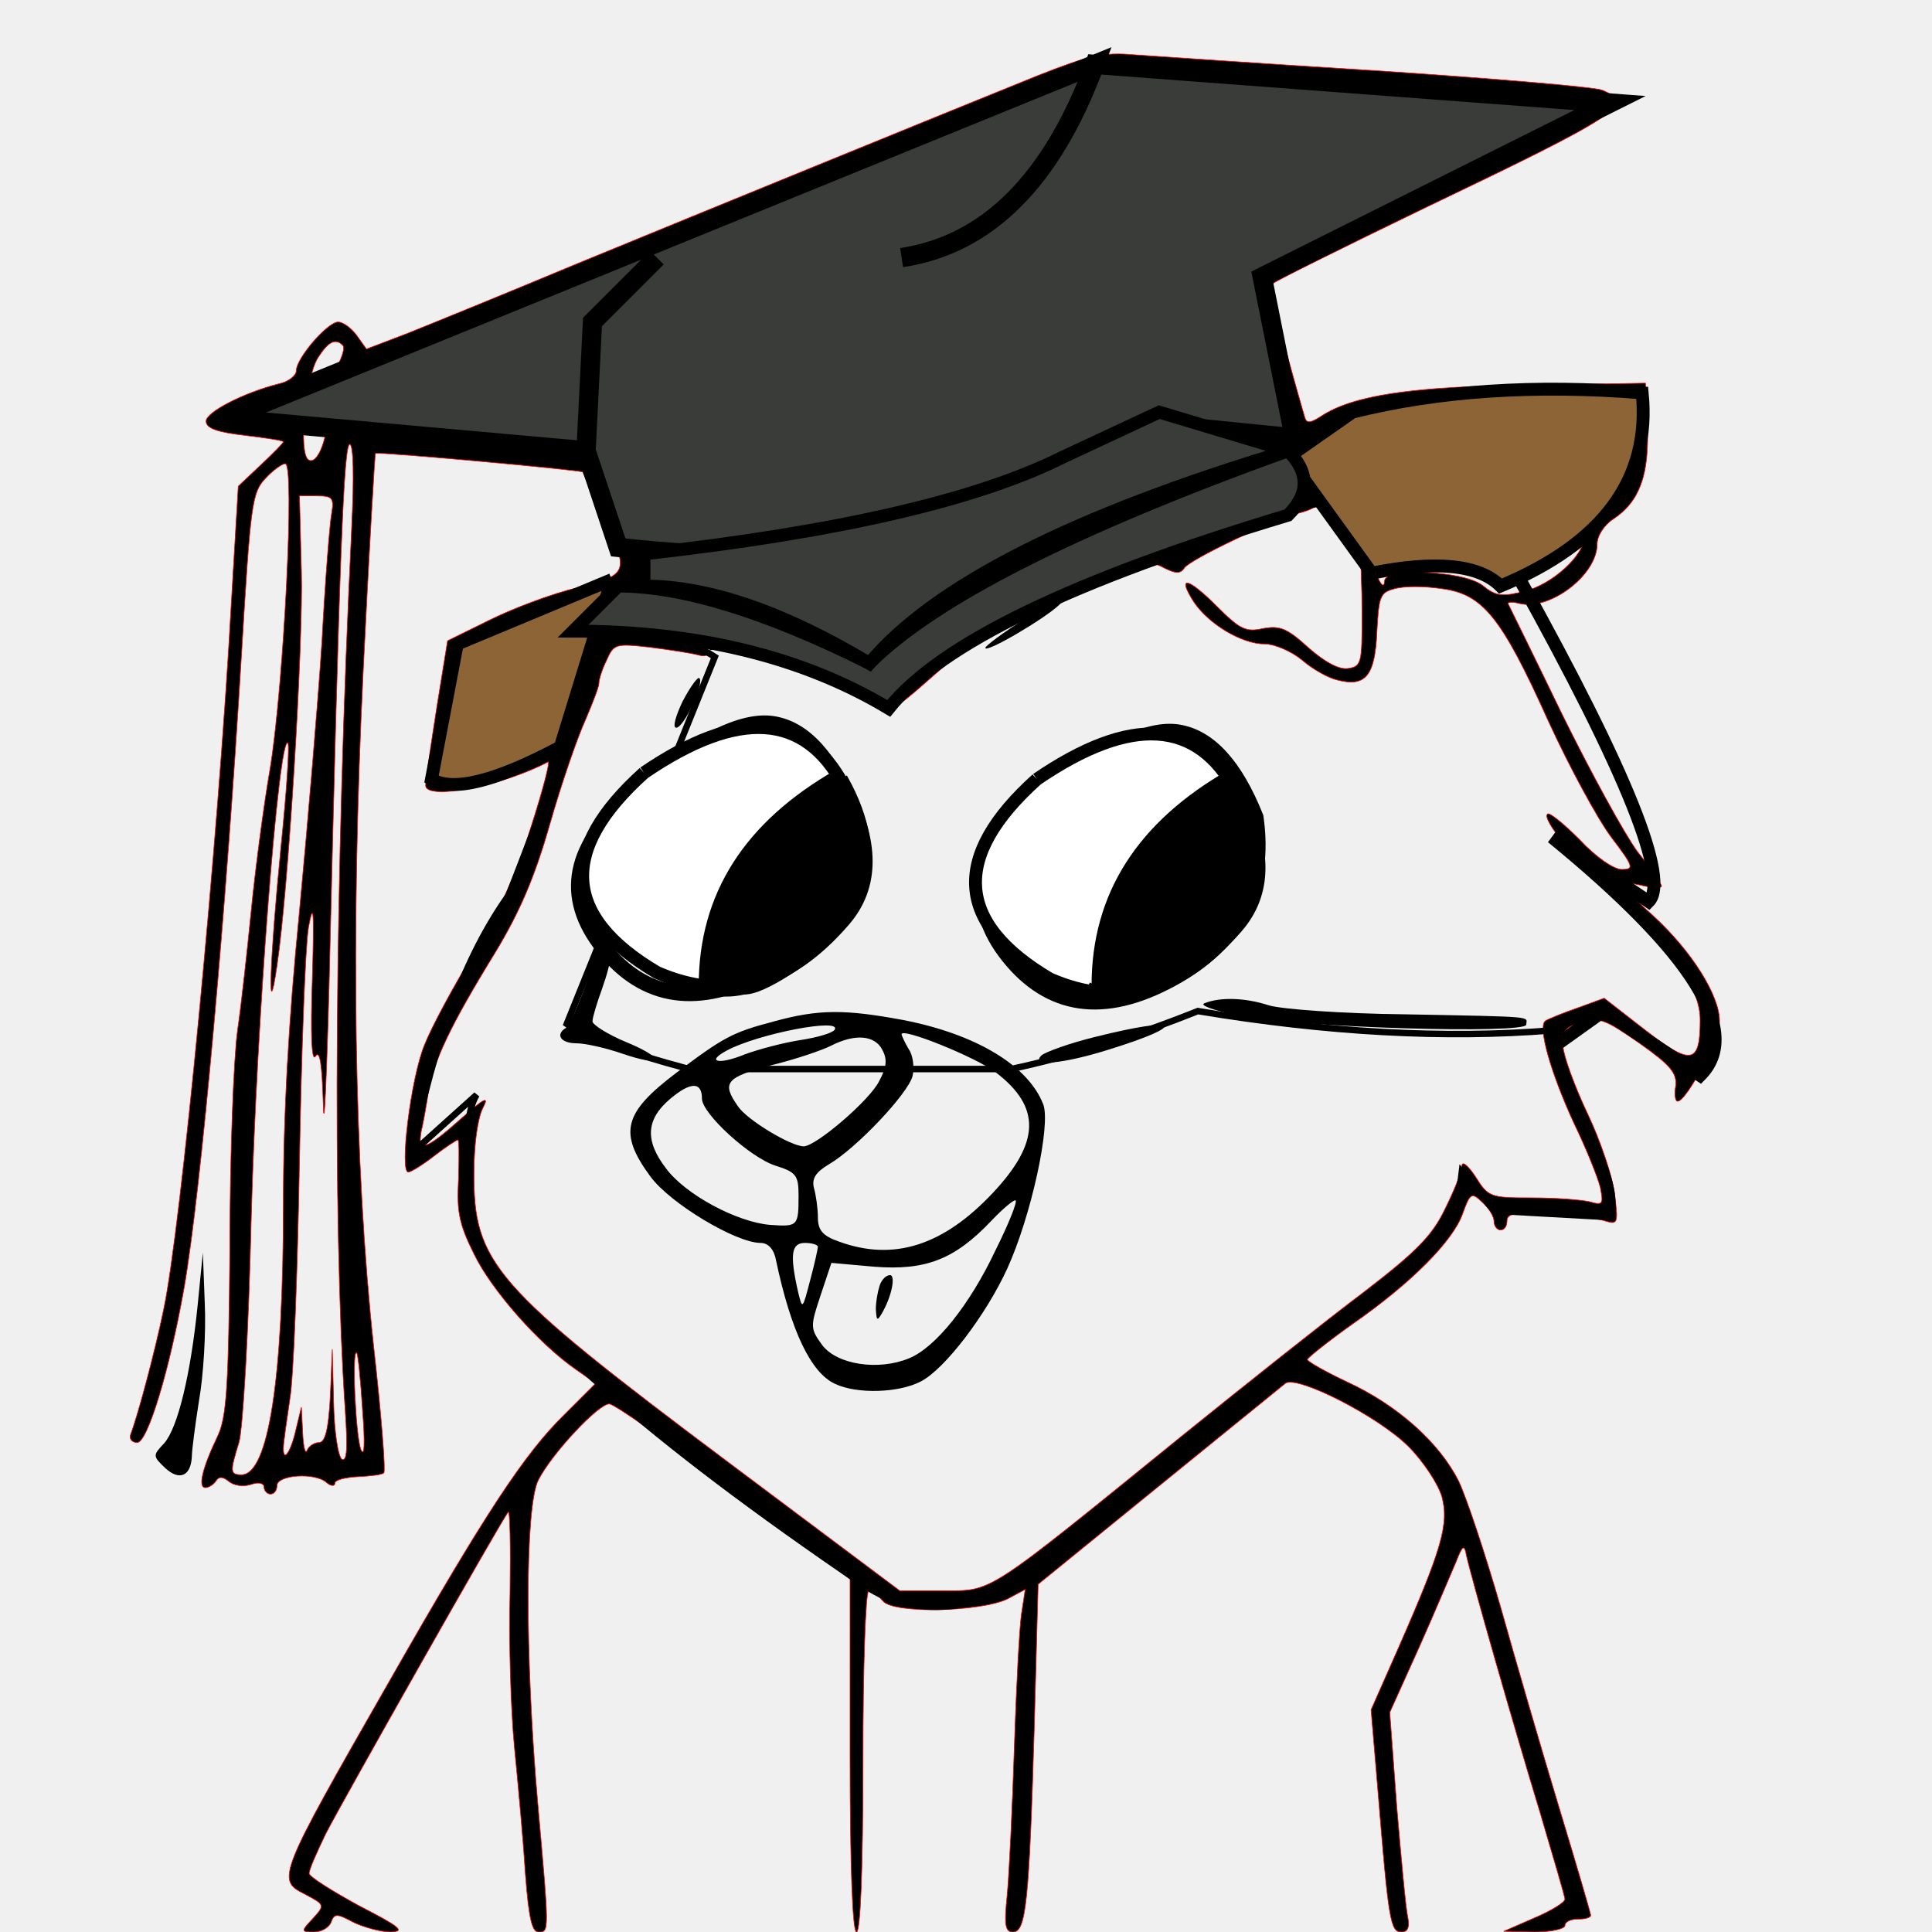
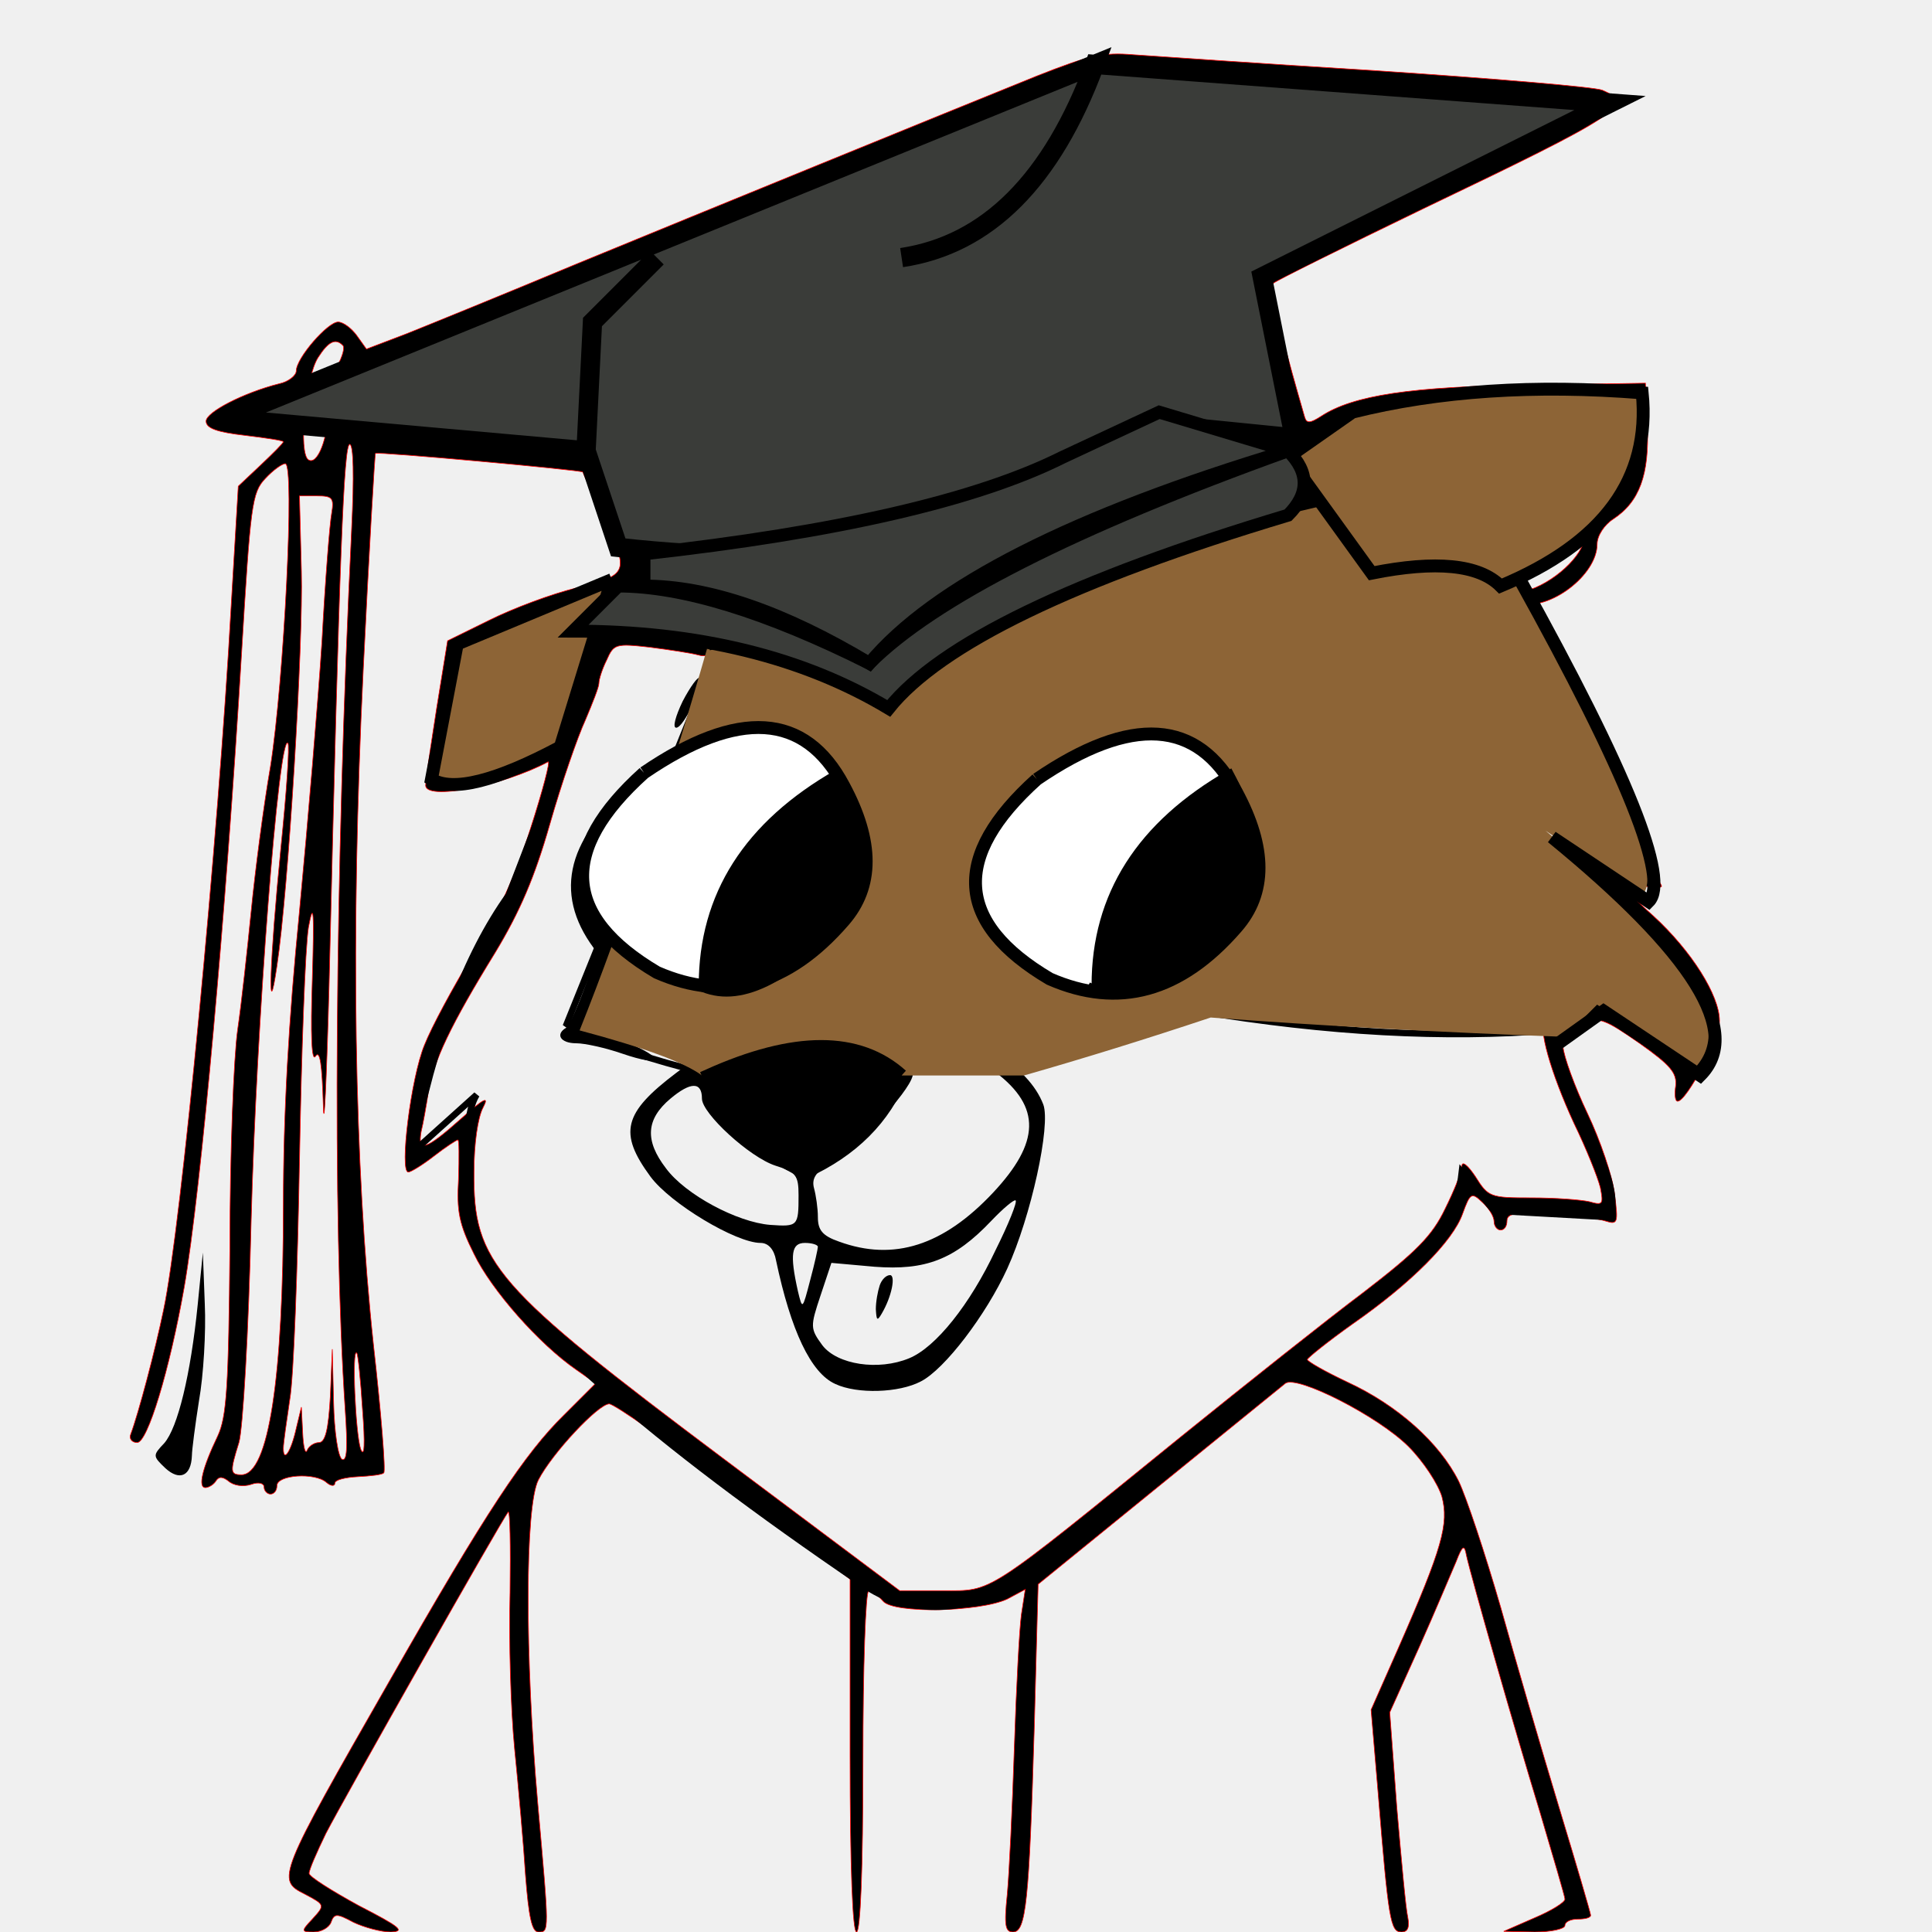
<svg xmlns="http://www.w3.org/2000/svg" version="1.0" width="300pt" height="300pt" viewBox="0 0 300 300" preserveAspectRatio="xMidYMid meet">
  <g transform="translate(0,300) scale(0.1,-0.1)" fill="#000000" stroke="none">
    <path stroke="red" d="M1610 2882 c-163 -66 -506 -206 -715 -292 -110 -46 -228 -94 -263 -108 l-63 -24 -15 21 c-8 11 -21 21 -29 21 -16 0 -65 -56 -65 -76 0 -7 -12 -17 -27 -20 -55 -14 -113 -44 -113 -58 0 -11 17 -17 60 -22 33 -4 60 -8 60 -10 0 -2 -16 -18 -35 -36 l-35 -33 -11 -185 c-20 -362 -78 -968 -105 -1094 -13 -63 -39 -161 -51 -193 -3 -7 2 -13 10 -13 16 0 50 111 73 241 26 150 65 583 89 983 14 232 16 251 37 273 12 13 26 23 31 23 15 0 -2 -337 -23 -470 -11 -63 -24 -164 -30 -225 -6 -60 -15 -143 -21 -184 -6 -41 -12 -192 -12 -335 -2 -221 -5 -266 -19 -296 -24 -50 -31 -80 -19 -80 5 0 13 5 16 10 5 8 11 7 20 0 8 -7 23 -9 35 -5 11 4 20 2 20 -4 0 -6 5 -11 10 -11 6 0 10 6 10 13 0 17 59 21 77 5 7 -6 13 -6 13 -1 0 5 16 9 36 10 19 1 38 3 40 6 3 3 -4 92 -16 198 -30 279 -36 638 -16 1048 9 184 18 336 19 337 3 3 321 -26 322 -29 0 -1 14 -31 30 -66 43 -91 42 -93 -40 -114 -38 -9 -99 -32 -135 -50 l-65 -32 -17 -105 c-9 -58 -17 -111 -17 -119 -2 -25 121 -1 190 36 4 2 -8 -44 -27 -103 -23 -73 -52 -136 -90 -197 -30 -49 -64 -112 -75 -140 -21 -51 -39 -197 -25 -197 4 0 22 11 40 25 18 14 35 25 37 25 2 0 2 -27 1 -61 -3 -50 1 -70 24 -116 27 -56 101 -140 159 -180 l30 -21 -49 -49 c-61 -60 -121 -150 -271 -413 -174 -304 -176 -309 -132 -331 32 -17 32 -17 12 -39 -18 -19 -17 -20 2 -20 12 0 24 7 27 15 5 14 9 14 35 0 17 -8 43 -15 58 -15 23 1 14 8 -50 41 -42 23 -77 45 -77 50 0 6 12 33 26 62 29 56 273 487 283 499 3 4 4 -52 3 -125 -2 -73 1 -181 7 -242 6 -60 14 -149 17 -197 5 -65 10 -88 20 -88 17 0 17 -2 -1 200 -20 228 -20 461 1 502 21 41 93 118 110 118 8 0 95 -61 194 -136 l180 -136 0 -274 c0 -176 4 -274 10 -274 6 0 10 95 10 265 0 146 4 265 9 265 5 0 14 -7 22 -16 16 -20 150 -17 193 3 l28 15 -6 -39 c-3 -21 -8 -114 -11 -208 -3 -93 -8 -196 -11 -227 -5 -48 -3 -58 9 -58 20 0 25 45 33 317 l6 223 187 152 c102 83 191 155 197 160 18 13 144 -51 191 -98 23 -23 46 -58 52 -78 11 -42 1 -79 -68 -236 l-42 -95 11 -130 c16 -196 19 -215 36 -215 10 0 13 7 10 23 -3 12 -10 89 -17 170 l-11 148 46 102 c25 56 50 116 57 132 10 26 13 27 16 10 8 -36 74 -267 114 -398 21 -71 39 -132 39 -136 0 -5 -21 -18 -47 -29 l-48 -21 48 -1 c26 0 47 5 47 10 0 6 9 10 20 10 11 0 20 2 20 6 0 3 -22 78 -49 167 -27 89 -68 230 -91 312 -24 83 -53 170 -65 195 -30 60 -95 118 -173 154 -34 16 -62 32 -62 35 1 3 32 28 70 55 92 64 156 129 171 171 12 33 14 34 31 18 10 -9 18 -22 18 -30 0 -7 5 -13 10 -13 6 0 10 6 10 14 0 12 13 14 67 11 36 -3 75 -7 86 -11 19 -6 20 -3 14 42 -3 27 -22 83 -42 125 -20 42 -37 89 -38 104 -2 24 3 30 29 38 27 8 37 4 90 -33 48 -34 58 -46 56 -66 -2 -13 -1 -24 3 -24 14 0 65 97 65 125 0 39 -43 108 -103 163 -26 23 -47 45 -47 48 0 3 14 3 30 -1 17 -4 30 -4 30 -1 0 3 -16 27 -37 53 -20 27 -72 122 -117 213 -44 91 -82 168 -84 172 -2 3 6 4 17 1 47 -12 121 44 121 92 0 13 11 30 25 39 41 27 56 69 53 144 l-3 67 -180 -3 c-183 -2 -274 -16 -323 -48 -17 -11 -23 -12 -26 -2 -2 7 -16 55 -30 107 -15 52 -24 97 -19 101 4 4 109 56 233 116 305 146 330 162 278 184 -13 5 -169 18 -348 30 -179 11 -350 23 -380 25 -47 4 -69 -1 -150 -33z m67 -84 c-56 -79 -81 -102 -187 -172 -47 -31 -81 -56 -76 -56 4 0 36 13 71 30 77 37 149 100 217 192 l52 70 65 -6 c37 -3 111 -9 166 -12 348 -23 439 -31 420 -39 -11 -4 -120 -57 -242 -116 -170 -82 -223 -112 -223 -126 0 -10 14 -63 30 -118 16 -55 30 -103 30 -107 0 -4 -51 -8 -112 -10 -113 -4 -113 -4 -283 -72 -154 -61 -183 -69 -305 -86 -74 -10 -172 -21 -217 -25 l-81 -7 -35 75 c-19 41 -38 77 -43 80 -5 3 -9 46 -8 96 l1 90 39 44 c21 24 55 51 74 59 19 9 172 71 340 138 168 68 314 129 324 136 35 24 30 6 -17 -58z m-747 -275 c-51 -45 -52 -47 -45 -89 3 -25 1 -61 -6 -85 l-13 -41 -60 5 c-34 4 -100 9 -148 13 l-88 7 0 28 c0 34 2 35 195 114 77 31 156 65 175 76 19 10 37 18 39 19 2 0 -20 -21 -49 -47z m-398 -59 c4 -3 0 -17 -8 -32 -8 -15 -14 -44 -14 -64 0 -48 -17 -91 -31 -82 -16 10 -5 128 15 159 16 25 27 30 38 19z m36 -48 c-12 -9 -18 -27 -18 -52 0 -22 -4 -34 -9 -28 -14 15 -1 82 18 87 26 7 27 7 9 -7z m1967 -87 c0 -70 -22 -104 -83 -131 -39 -18 -56 -20 -121 -13 -42 5 -110 8 -151 9 l-75 1 5 -35 c3 -19 5 -71 5 -115 0 -75 -1 -80 -22 -83 -14 -2 -36 10 -61 32 -33 30 -44 35 -71 30 -27 -6 -36 -1 -72 35 -45 45 -62 48 -35 6 23 -34 74 -65 110 -65 15 0 41 -11 58 -25 16 -14 41 -28 55 -31 43 -11 58 6 61 74 3 57 5 62 28 68 14 4 46 4 72 0 64 -8 93 -43 166 -205 33 -72 77 -153 98 -181 35 -46 36 -50 16 -50 -12 0 -40 19 -65 46 -25 25 -47 43 -50 40 -9 -8 40 -68 104 -128 96 -91 133 -144 133 -192 0 -69 -14 -71 -86 -15 l-63 49 -41 -15 c-23 -8 -45 -17 -50 -20 -13 -8 8 -81 44 -159 19 -39 37 -84 41 -100 5 -26 4 -28 -17 -22 -13 3 -53 6 -90 6 -64 0 -67 1 -87 33 -12 18 -21 25 -21 16 0 -8 -12 -38 -26 -66 -20 -42 -45 -67 -127 -130 -56 -42 -183 -143 -282 -223 -308 -250 -293 -240 -371 -240 l-67 0 -271 203 c-360 270 -391 306 -390 447 0 44 6 85 14 100 10 19 2 15 -35 -18 -54 -48 -67 -52 -61 -19 3 12 8 40 11 61 8 48 35 105 104 217 38 63 61 116 85 200 18 63 43 135 55 161 11 26 21 51 21 57 0 6 5 22 12 36 11 25 14 26 67 20 31 -4 64 -9 75 -12 11 -3 16 -1 12 5 -4 6 9 8 36 5 91 -10 140 -26 191 -64 58 -44 49 -46 139 33 71 61 213 149 224 138 5 -5 28 -1 54 11 37 17 48 18 68 7 18 -9 25 -9 31 0 8 13 142 77 184 87 21 6 27 13 27 36 0 17 -8 33 -20 42 -16 11 -18 16 -8 24 24 19 93 51 128 58 36 8 290 23 350 21 l35 -1 0 -56z m-1989 -151 c-26 -536 -30 -1071 -10 -1367 4 -59 3 -81 -5 -77 -6 4 -12 42 -13 89 l-2 82 -3 -72 c-3 -54 -8 -73 -18 -73 -7 0 -16 -6 -18 -12 -3 -7 -6 5 -7 27 l-2 40 -8 -33 c-8 -36 -20 -54 -20 -31 0 8 5 42 10 76 6 34 12 201 15 370 3 169 9 333 14 363 8 43 9 26 6 -80 -3 -88 -1 -130 5 -120 7 10 10 -13 12 -75 1 -49 5 34 9 185 16 672 23 840 32 840 6 0 7 -49 3 -132z m1441 115 c-4 -3 -49 -17 -99 -30 -125 -31 -370 -153 -460 -227 l-67 -56 -33 20 c-44 25 -191 67 -267 76 -42 4 -61 11 -61 20 0 10 14 14 48 14 26 0 126 11 222 24 161 22 186 28 318 80 78 30 155 62 170 70 19 11 59 15 131 16 57 0 101 -3 98 -7z m30 -56 c-3 -8 -18 -18 -34 -21 -15 -4 -57 -21 -92 -38 -41 -19 -66 -27 -73 -20 -6 6 -30 -1 -69 -19 -65 -32 -73 -34 -64 -19 25 41 -183 -82 -267 -158 -37 -34 -58 -38 -41 -9 48 84 406 266 608 309 25 6 39 -6 32 -25z m-1502 -34 c-3 -16 -10 -104 -15 -198 -6 -93 -22 -282 -35 -420 -17 -172 -25 -314 -25 -455 0 -270 -23 -420 -65 -420 -18 0 -18 5 -4 50 6 20 15 169 19 345 8 305 43 756 57 741 3 -2 -2 -76 -11 -164 -17 -171 -21 -285 -6 -182 18 119 41 501 38 613 l-3 117 27 0 c24 0 27 -3 23 -27z m1831 -39 c46 -4 79 -2 93 5 17 10 21 9 21 -3 0 -28 -49 -73 -92 -84 -36 -9 -45 -8 -66 9 -30 23 -152 28 -152 7 -1 -21 -17 13 -24 51 l-6 33 78 -6 c42 -3 109 -8 148 -12z m-1428 -111 c-42 -17 -54 -53 -18 -53 11 0 20 -2 20 -4 0 -11 -45 -123 -54 -135 -27 -35 -177 -81 -176 -53 1 4 6 45 13 92 12 80 15 85 46 104 48 28 151 65 181 65 21 0 19 -2 -12 -16z m182 -8 c134 -28 218 -56 242 -83 23 -25 14 -23 -32 8 -45 30 -163 52 -290 54 -120 1 -134 6 -70 24 50 14 66 14 150 -3z m-537 -1235 c4 -52 3 -75 -3 -60 -8 24 -14 158 -6 149 2 -2 6 -42 9 -89z" />
    <path d="M1593 2040 c-35 -22 -63 -43 -63 -46 0 -9 92 45 115 67 29 28 17 23 -52 -21z" />
    <path d="M1060 1911 c-11 -23 -16 -41 -10 -41 12 0 44 69 36 77 -2 3 -14 -13 -26 -36z" />
    <g id="right_eye">
      <path stroke="black" stroke-width="24" fill="none" d="M 1950 1731 q -48 120 -120 132 t -216 -108 t -48 -240 t 252 -36 t 132 252 z" />
      <path d="M 1915 1796 Q 1682 1620 1754 1456 Q 1773 1454 1815 1479 Q 2023 1603 1916 1794 z" />
    </g>
    <g id="left_eye">
      <path stroke="black" stroke-width="24" fill="none" d="M 1321 1744 q -48 120 -120 132 t -216 -108 t -48 -240 t 252 -36 t 132 252 z" />
      <path d="M 1315 1796 q -233 -176 -161 -340 q 19 -2 61 23 q 208 124 101 315 z" />
    </g>
    <path d="M911 1475 c-13 -36 -27 -68 -32 -71 -17 -10 -9 -24 16 -24 13 0 45 -7 71 -16 64 -22 69 -8 6 18 -29 12 -52 27 -52 32 0 6 7 29 15 51 16 45 19 75 7 75 -5 0 -19 -29 -31 -65z" />
    <path d="M1870 1442 c-8 -3 17 -12 55 -19 91 -19 445 -29 445 -14 0 13 20 12 -190 16 -96 1 -191 8 -210 14 -37 12 -76 13 -100 3z" />
    <path d="M1202 1414 c-65 -17 -79 -25 -152 -80 -82 -62 -90 -93 -40 -161 31 -42 133 -103 171 -103 12 0 21 -10 24 -27 23 -109 54 -175 92 -192 34 -16 99 -14 133 4 37 19 101 103 134 175 37 81 68 223 56 255 -23 60 -104 109 -217 131 -91 17 -132 17 -201 -2z m94 -13 c-3 -5 -27 -12 -53 -16 -26 -4 -64 -14 -86 -22 -41 -17 -62 -12 -28 6 49 26 179 51 167 32z m250 -66 c71 -54 69 -109 -4 -187 -77 -82 -154 -107 -239 -76 -26 9 -33 18 -33 38 0 14 -3 34 -6 45 -4 15 3 25 23 37 43 25 123 110 130 137 3 13 1 32 -6 42 -6 10 -11 21 -11 23 0 11 116 -36 146 -59z m-176 35 c8 -15 7 -27 -5 -49 -14 -29 -98 -101 -117 -101 -20 0 -88 41 -102 62 -26 37 -19 45 52 64 37 9 78 23 92 30 37 19 68 17 80 -6z m-280 -76 c0 -23 74 -91 114 -104 32 -10 36 -15 36 -46 0 -48 -1 -49 -44 -46 -51 4 -132 47 -162 88 -33 43 -31 76 7 108 31 26 49 27 49 0z m456 -235 c-40 -85 -93 -151 -134 -168 -48 -20 -112 -10 -135 20 -19 26 -19 29 -3 77 l17 51 67 -6 c79 -6 124 11 181 71 19 20 36 34 38 32 3 -2 -11 -37 -31 -77z m-276 5 c0 -3 -5 -26 -12 -52 -12 -46 -12 -46 -19 -17 -13 58 -10 75 11 75 11 0 20 -3 20 -6z" />
    <path d="M1366 1004 c-3 -9 -6 -25 -6 -37 1 -17 2 -19 9 -7 16 27 22 60 13 60 -6 0 -13 -7 -16 -16z" />
    <path d="M1701 1390 c-41 -10 -79 -24 -84 -29 -18 -18 34 -13 104 9 126 39 112 53 -20 20z" />
    <path d="M307 974 c-11 -109 -31 -191 -52 -215 -18 -19 -18 -20 2 -39 22 -20 40 -12 41 20 0 8 5 47 11 85 7 39 11 107 9 150 l-3 80 -8 -81z" />
  </g>
  <g id="head">
    <path id="outer_bottom" stroke-width="1" stroke="black" fill="none" d="M94 100 l -15 39 q -10 14 -15 40 l 10 -9 q -3 5 0 23 q 10 19 60 53 q 10 7 25 0 q 50 -40 60 -50 q 7 -5 8 -14 l 5 6 l 18 1 q 2 -5 -7 -20 l -2 -9 q -25 2 -55 -3 q -15 6 -29 9 l -50 0 q -15 -4 -19 -7 l 23 -57 Q 105 98 94 100" />
-     <path id="inner_color" stroke-width="1" stroke="none" fill="none" d="M110 100 q -10 35 -20 60 q 15 4 19 7 l 50 0 q 14 -4 29 -9 q 27 2 55 3 l 5 -5 l 15 10 q 10 -10 -23 -37 l 15 10 q 5 -5 -20 -50 l -20 -15 L 110 100" />
+     <path id="inner_color" stroke-width="1" stroke="none" fill="#8D6436" d="M110 100 q -10 35 -20 60 q 15 4 19 7 l 50 0 q 14 -4 29 -9 q 27 2 55 3 l 5 -5 l 15 10 q 10 -10 -23 -37 l 15 10 q 5 -5 -20 -50 l -20 -15 L 110 100" />
    <path id="inner_border" stroke-width="2" stroke="black" fill="none" d="M242 162 l 7 -5 l 15 10 q 10 -10 -23 -37 l 15 10 q 5 -5 -20 -50 l -20 -15 L 110 100" />
    <path id="left_ear" stroke-width="2" stroke="black" fill="#8D6436" d="M95 90 l -24 10 l -4 21 q 5 3 20 -5 L 95 90" />
    <path id="right_ear" stroke-width="2" stroke="black" fill="#8D6436" d="M200 71 l 10 -7 q 20 -5 45 -3 q 2 20 -22 30 q -5 -5 -20 -2 L 200 71" />
    <g id="left_eye">
      <path stroke="black" stroke-width="2" fill="white" d="M 100 120 q -20 18 2 31 q 16 7 29 -8 q 7 -8 0 -21 q -9 -17 -31 -2" />
      <path stroke="black" fill="black" d="M 109 153 q 0 -21 21 -33 q 8 15 1 23 q -14 15 -23 10" />
    </g>
    <g id="right_eye">
      <path stroke="black" stroke-width="2" fill="white" d="M 161 121 q -20 18 2 31 q 16 7 29 -8 q 7 -8 0 -21 q -9 -17 -31 -2" />
      <path stroke="black" fill="black" d="M 170 153 q 0 -21 21 -33 q 8 15 1 23 q -14 15 -23 10" />
    </g>
+     <g id="snout">
+       <path id="nose" stroke="black" stroke-width="2" fill="black" d="M 140 167 q -10 -9 -30 0 q 4 10 15 15 q 11 -5 15 -15" />
+     </g>
  </g>
  <g id="hat">
    <path id="outer_shape" stroke-width="3" stroke="black" fill="#3A3C39" d="M35 65 l 135 -55 q -10 27 -30 30 q 20 -3 30 -30 l 80 6 l -54 27 l 5 25 l -20 -2 l -20 9 q -20 15 -65 10 l -5 -15 l 1 -20 l 10 -10 l -10 10 l -1 20 L35 65z" />
    <path id="lower_thing_2" stroke="black" stroke-width="2" fill="#3A3C39" d="M200 70 q 5 5 0 10 q -50 15 -62 30 q -20 -12 -49 -12 l 7 -7 q 15 0 39 12 q 15 -15 65 -33" />
    <path id="lower_thing" stroke="black" stroke-width="2" fill="#3A3C39" d="M200 70 q -50 15 -65 33 q -20 -12 -35 -12 l 0 -5 q 45 -5 65 -15 l 15 -7 L 200 70" />
  </g>
</svg>
